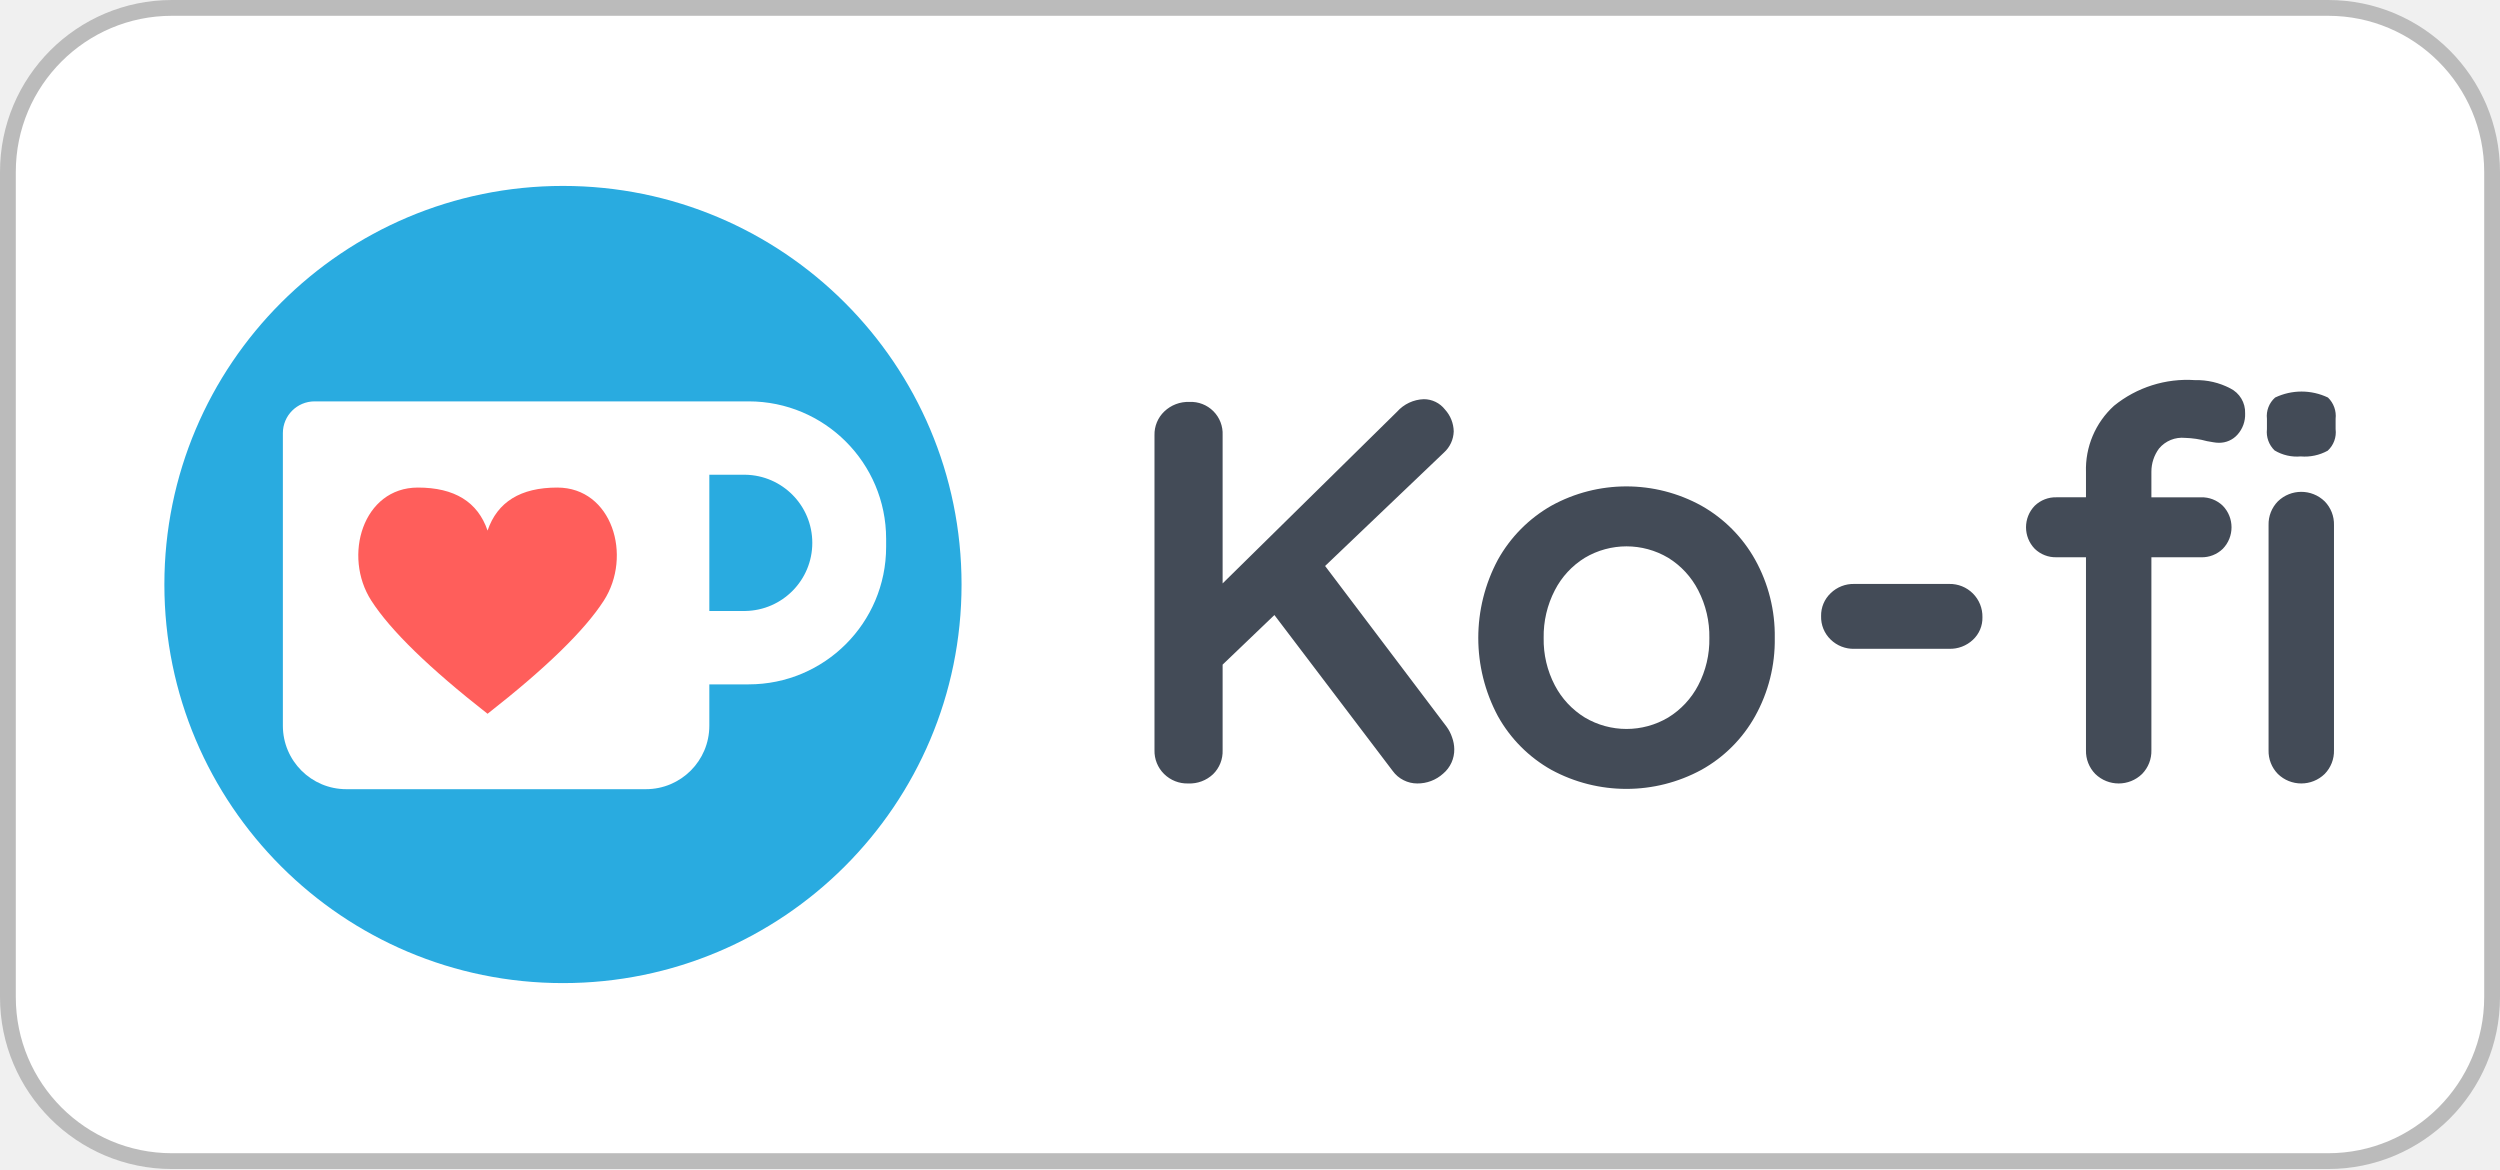
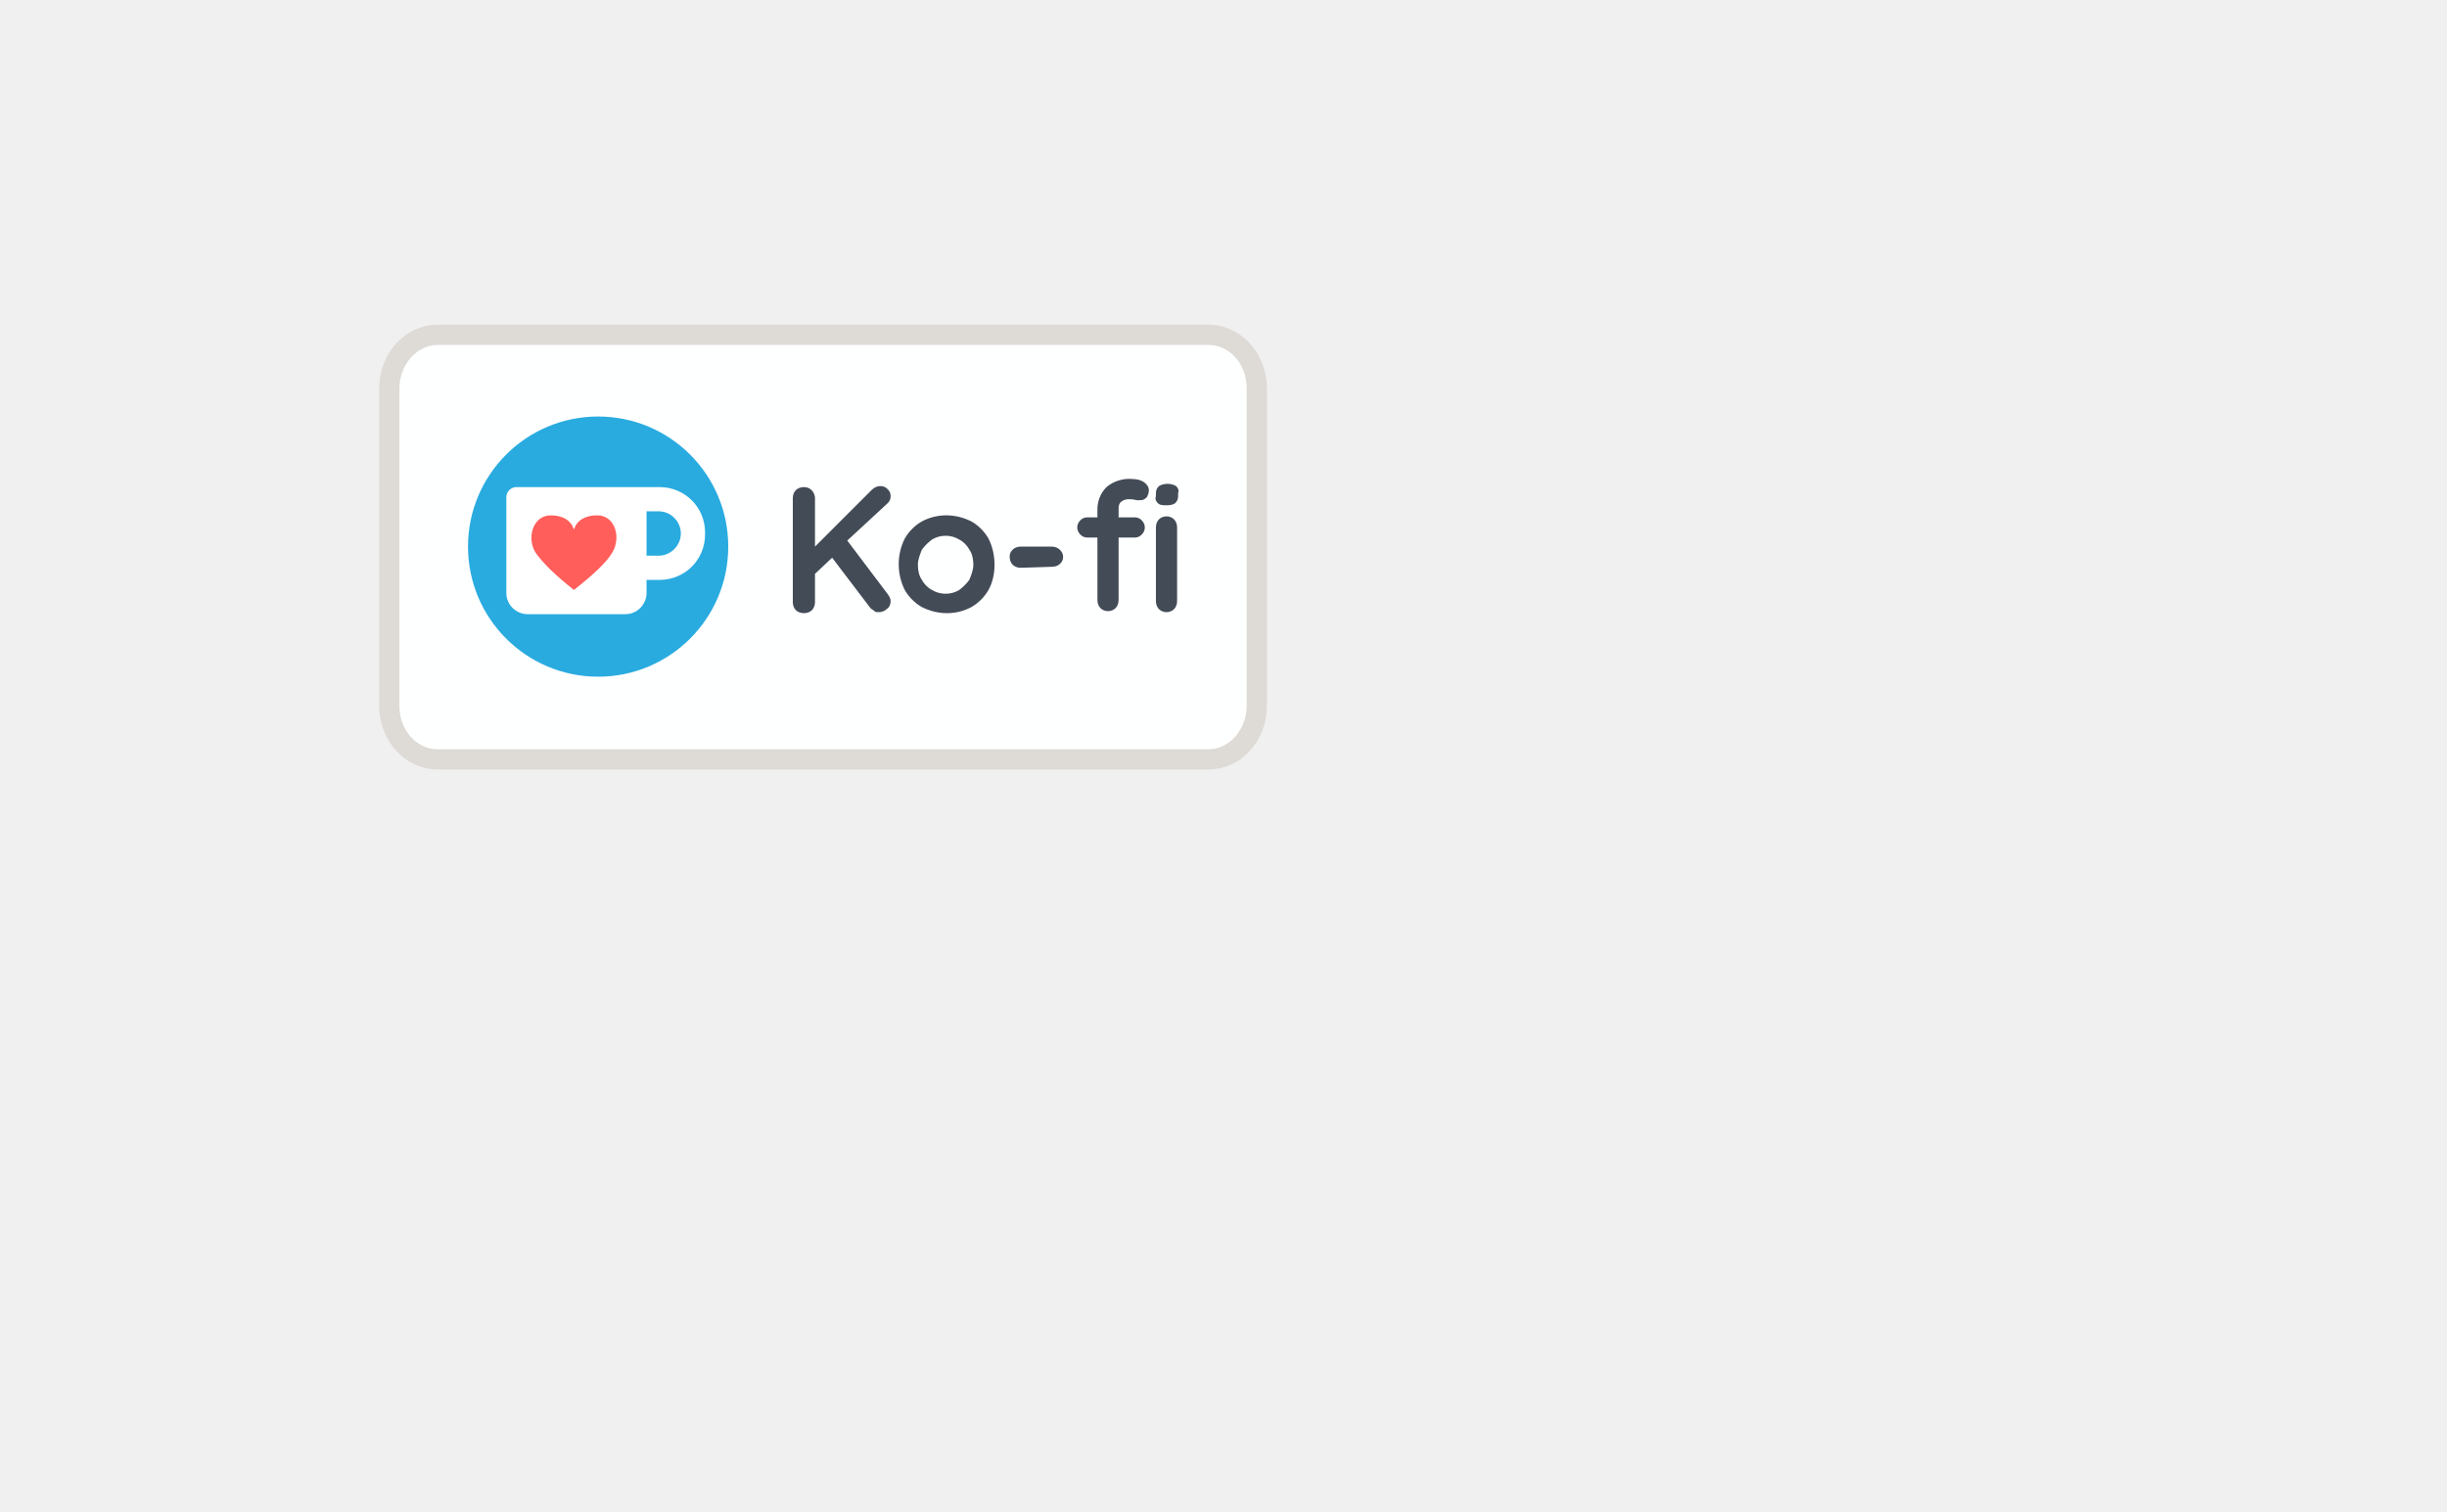
- <svg xmlns="http://www.w3.org/2000/svg" viewBox="0 0 158.252 74">
-   <defs>
-     <style>
-       .cls-1, .cls-3 {
-         fill: #fff;
-       }
- 
-       .cls-1 {
-         stroke: #bbb;
-         stroke-miterlimit: 10;
-       }
- 
-       .cls-2 {
-         fill: #29abe0;
-       }
- 
-       .cls-4 {
-         fill: #ff5e5b;
-       }
- 
-       .cls-5 {
-         fill: #434b57;
-       }
-     </style>
-   </defs>
-   <g id="Layer_2" data-name="Layer 2">
-     <g id="svg15">
-       <g>
-         <rect class="cls-1" x="0.5" y="0.5" width="157.252" height="73" rx="10.383" />
-         <g id="g865">
-           <g id="g856">
-             <g id="Group-4">
-               <circle id="Oval" class="cls-2" cx="35.636" cy="37" r="25.231" />
-               <path id="Rectangle-2" class="cls-3" d="M44.901,25.407h2.491a8.701,8.701,0,0,1,8.701,8.701V34.62a8.701,8.701,0,0,1-8.701,8.701H44.901v2.619a4.016,4.016,0,0,1-4.016,4.016H21.922a4.016,4.016,0,0,1-4.016-4.016V27.415a2.008,2.008,0,0,1,2.008-2.008Zm0,4.644v8.625h2.271a4.313,4.313,0,0,0,0-8.625Z" />
-             </g>
-             <g id="Group">
-               <path id="Path-2" class="cls-4" d="M30.863,33.586q.93-2.723,4.411-2.723c3.48,0,4.77,4.33,2.946,7.16q-1.824,2.83-7.357,7.16-5.533-4.33-7.357-7.16c-1.824-2.83-.534-7.16,2.946-7.16Q29.932,30.863,30.863,33.586Z" />
-             </g>
-           </g>
-           <path id="Ko-f" class="cls-5" d="M91.574,46.005a2.462,2.462,0,0,1,.345.673,2.266,2.266,0,0,1,.138.742,1.981,1.981,0,0,1-.707,1.553,2.409,2.409,0,0,1-1.639.621,1.905,1.905,0,0,1-.863-.207,1.885,1.885,0,0,1-.69-.587l-7.487-9.868-3.278,3.14v5.417a2.023,2.023,0,0,1-.604,1.518,2.158,2.158,0,0,1-1.57.587,2.08,2.08,0,0,1-1.535-.604,2.038,2.038,0,0,1-.604-1.501V27.547a2.009,2.009,0,0,1,.621-1.501,2.183,2.183,0,0,1,1.587-.604,2.01,2.01,0,0,1,2.105,2.105V36.931L88.434,26.063a2.374,2.374,0,0,1,1.691-.794,1.698,1.698,0,0,1,1.345.656,2.115,2.115,0,0,1,.552,1.38,1.879,1.879,0,0,1-.621,1.345L83.88,35.827Zm20.77-5.624a9.86,9.86,0,0,1-1.242,4.951,8.775,8.775,0,0,1-3.398,3.398,9.957,9.957,0,0,1-9.505,0,8.81,8.81,0,0,1-3.381-3.398,10.489,10.489,0,0,1,0-9.902,8.933,8.933,0,0,1,3.381-3.416,9.833,9.833,0,0,1,9.505,0,8.896,8.896,0,0,1,3.398,3.416A9.86,9.86,0,0,1,112.344,40.381Zm-4.14,0a6.323,6.323,0,0,0-.707-3.019,5.204,5.204,0,0,0-1.898-2.053,5.17,5.17,0,0,0-5.279,0,5.203,5.203,0,0,0-1.898,2.053,6.323,6.323,0,0,0-.707,3.019,6.223,6.223,0,0,0,.707,3.002,5.234,5.234,0,0,0,1.898,2.036,5.17,5.17,0,0,0,5.279,0,5.234,5.234,0,0,0,1.898-2.036A6.223,6.223,0,0,0,108.204,40.381Zm9.178.69a2.069,2.069,0,0,1-1.501-.587,1.98,1.98,0,0,1-.604-1.484,1.94,1.94,0,0,1,.604-1.449,2.069,2.069,0,0,1,1.501-.587h6.003a2.063,2.063,0,0,1,2.105,2.105,1.885,1.885,0,0,1-.604,1.432,2.103,2.103,0,0,1-1.501.569ZM138.324,27.719a1.901,1.901,0,0,0-1.656.673,2.462,2.462,0,0,0-.483,1.466V31.48h3.14a1.904,1.904,0,0,1,1.38.535,1.958,1.958,0,0,1,0,2.726,1.905,1.905,0,0,1-1.38.535h-3.14V47.489a2.069,2.069,0,0,1-.587,1.501,2.124,2.124,0,0,1-2.967,0,2.069,2.069,0,0,1-.587-1.501V35.275h-1.863a1.904,1.904,0,0,1-1.38-.535,1.958,1.958,0,0,1,0-2.726,1.904,1.904,0,0,1,1.38-.535h1.863V29.893a5.435,5.435,0,0,1,1.777-4.209,7.343,7.343,0,0,1,5.123-1.622,4.577,4.577,0,0,1,2.225.517,1.695,1.695,0,0,1,.949,1.587,1.893,1.893,0,0,1-.483,1.346,1.545,1.545,0,0,1-1.173.517,2.028,2.028,0,0,1-.362-.035q-.19-.035-.397-.069a5.897,5.897,0,0,0-1.38-.207Zm9.419,19.77a2.069,2.069,0,0,1-.587,1.501,2.125,2.125,0,0,1-2.967,0,2.069,2.069,0,0,1-.587-1.501V33.239a2.069,2.069,0,0,1,.587-1.501,2.125,2.125,0,0,1,2.967,0,2.069,2.069,0,0,1,.587,1.501ZM145.638,28.892a2.741,2.741,0,0,1-1.656-.38,1.621,1.621,0,0,1-.483-1.346v-.655a1.564,1.564,0,0,1,.517-1.346,3.879,3.879,0,0,1,3.347,0,1.621,1.621,0,0,1,.483,1.346v.655a1.585,1.585,0,0,1-.5,1.363A3.013,3.013,0,0,1,145.638,28.892Z" />
+ <svg xmlns="http://www.w3.org/2000/svg" version="1.1" id="Layer_1" x="0px" y="0px" viewBox="0 0 242.6 149.9" style="enable-background:new 0 0 242.6 149.9;" xml:space="preserve">
+   <style type="text/css">
+ 	.st0{fill:#FEFFFF;}
+ 	.st1{fill:#DEDAD6;}
+ 	.st2{fill:#29ABE0;}
+ 	.st3{fill:#FFFFFF;}
+ 	.st4{fill:#FF5E5B;}
+ 	.st5{fill:#434B57;}
+ </style>
+   <g>
+     <g>
+       <path class="st0" d="M43.4,75.2c-2.7,0-4.8-2.4-4.8-5.3V38.5c0-2.9,2.2-5.3,4.8-5.3h76.4c2.7,0,4.8,2.4,4.8,5.3V70    c0,2.9-2.2,5.3-4.8,5.3H43.4z" />
+       <path class="st1" d="M119.8,34.2c2.1,0,3.8,1.9,3.8,4.3V70c0,2.3-1.7,4.3-3.8,4.3H43.4c-2.1,0-3.8-1.9-3.8-4.3V38.5    c0-2.3,1.7-4.3,3.8-4.3H119.8 M119.8,32.2H43.4c-3.2,0-5.8,2.8-5.8,6.3V70c0,3.5,2.6,6.3,5.8,6.3h76.4c3.2,0,5.8-2.8,5.8-6.3V38.5    C125.6,35,123,32.2,119.8,32.2L119.8,32.2z" />
+     </g>
+     <g id="g865">
+       <g id="g856">
+         <g id="Group-4">
+           <circle id="Oval" class="st2" cx="59.3" cy="54.2" r="12.9" />
+           <path id="Rectangle-2" class="st3" d="M64.1,48.3h1.3c2.5,0,4.5,2,4.5,4.5l0,0V53c0,2.5-2,4.5-4.5,4.5c0,0,0,0,0,0h-1.3v1.3      c0,1.1-0.9,2.1-2.1,2.1h-9.7c-1.1,0-2.1-0.9-2.1-2.1l0,0v-9.5c0-0.6,0.5-1,1-1L64.1,48.3z M64.1,50.7v4.4h1.2      c1.2,0,2.2-1,2.2-2.2c0-1.2-1-2.2-2.2-2.2H64.1z" />
+         </g>
+         <g id="Group">
+           <path id="Path-2" class="st4" d="M56.9,52.5c0.3-0.9,1.1-1.4,2.3-1.4c1.8,0,2.4,2.2,1.5,3.7c-0.6,1-1.9,2.2-3.8,3.7      c-1.9-1.5-3.1-2.7-3.8-3.7c-0.9-1.4-0.3-3.7,1.5-3.7C55.8,51.1,56.6,51.6,56.9,52.5z" />
        </g>
      </g>
+       <path id="Ko-f" class="st5" d="M88,58.9c0.1,0.1,0.1,0.2,0.2,0.3c0,0.1,0.1,0.2,0.1,0.4c0,0.3-0.1,0.6-0.4,0.8    c-0.2,0.2-0.5,0.3-0.8,0.3c-0.2,0-0.3,0-0.4-0.1c-0.1-0.1-0.3-0.2-0.4-0.3l-3.8-5l-1.7,1.6v2.8c0,0.3-0.1,0.6-0.3,0.8    c-0.2,0.2-0.5,0.3-0.8,0.3c-0.3,0-0.6-0.1-0.8-0.3c-0.2-0.2-0.3-0.5-0.3-0.8V49.4c0-0.3,0.1-0.6,0.3-0.8c0.2-0.2,0.5-0.3,0.8-0.3    c0.6,0,1,0.4,1.1,1c0,0,0,0.1,0,0.1v4.8l5.6-5.6c0.2-0.2,0.5-0.4,0.9-0.4c0.3,0,0.5,0.1,0.7,0.3c0.2,0.2,0.3,0.4,0.3,0.7    c0,0.3-0.1,0.5-0.3,0.7L84,53.6L88,58.9z M98.6,56c0,0.9-0.2,1.8-0.6,2.5c-0.4,0.7-1,1.3-1.7,1.7c-1.5,0.8-3.3,0.8-4.9,0    c-0.7-0.4-1.3-1-1.7-1.7c-0.8-1.6-0.8-3.5,0-5.1c0.4-0.7,1-1.3,1.7-1.7c1.5-0.8,3.3-0.8,4.9,0c0.7,0.4,1.3,1,1.7,1.7    C98.4,54.2,98.6,55.1,98.6,56L98.6,56z M96.5,56c0-0.5-0.1-1.1-0.4-1.5c-0.2-0.4-0.6-0.8-1-1c-0.8-0.5-1.9-0.5-2.7,0    c-0.4,0.3-0.7,0.6-1,1c-0.2,0.5-0.4,1-0.4,1.5c0,0.5,0.1,1.1,0.4,1.5c0.2,0.4,0.6,0.8,1,1c0.8,0.5,1.9,0.5,2.7,0    c0.4-0.3,0.7-0.6,1-1C96.3,57,96.5,56.5,96.5,56L96.5,56z M101.2,56.3c-0.3,0-0.6-0.1-0.8-0.3c-0.2-0.2-0.3-0.5-0.3-0.8    c0-0.3,0.1-0.5,0.3-0.7c0.2-0.2,0.5-0.3,0.8-0.3h3.1c0.6,0,1.1,0.5,1.1,1c0,0,0,0,0,0c0,0.3-0.1,0.5-0.3,0.7    c-0.2,0.2-0.5,0.3-0.8,0.3L101.2,56.3z M111.9,49.5c-0.3,0-0.6,0.1-0.8,0.3c-0.2,0.2-0.2,0.5-0.2,0.7v0.8h1.6    c0.3,0,0.5,0.1,0.7,0.3c0.4,0.4,0.4,1,0,1.4c-0.2,0.2-0.4,0.3-0.7,0.3h-1.6v6.2c0,0.3-0.1,0.6-0.3,0.8c-0.4,0.4-1.1,0.4-1.5,0    c-0.2-0.2-0.3-0.5-0.3-0.8v-6.2h-1c-0.3,0-0.5-0.1-0.7-0.3c-0.4-0.4-0.4-1,0-1.4c0.2-0.2,0.4-0.3,0.7-0.3h1v-0.8    c0-0.8,0.3-1.6,0.9-2.2c0.7-0.6,1.7-0.9,2.6-0.8c0.4,0,0.8,0.1,1.1,0.3c0.3,0.2,0.5,0.5,0.5,0.8c0,0.3-0.1,0.5-0.2,0.7    c-0.2,0.2-0.4,0.3-0.6,0.3c-0.1,0-0.1,0-0.2,0c-0.1,0-0.1,0-0.2,0C112.3,49.5,112.1,49.5,111.9,49.5L111.9,49.5z M116.7,59.6    c0,0.3-0.1,0.6-0.3,0.8c-0.4,0.4-1.1,0.4-1.5,0c-0.2-0.2-0.3-0.5-0.3-0.8v-7.3c0-0.3,0.1-0.6,0.3-0.8c0.4-0.4,1.1-0.4,1.5,0    c0.2,0.2,0.3,0.5,0.3,0.8V59.6z M115.6,50.1c-0.3,0-0.6,0-0.8-0.2c-0.2-0.2-0.3-0.4-0.2-0.7v-0.3c0-0.3,0.1-0.5,0.3-0.7    c0.5-0.3,1.2-0.3,1.7,0c0.2,0.2,0.3,0.4,0.2,0.7v0.3c0,0.3-0.1,0.5-0.3,0.7C116.2,50.1,115.9,50.1,115.6,50.1z" />
    </g>
  </g>
</svg>
